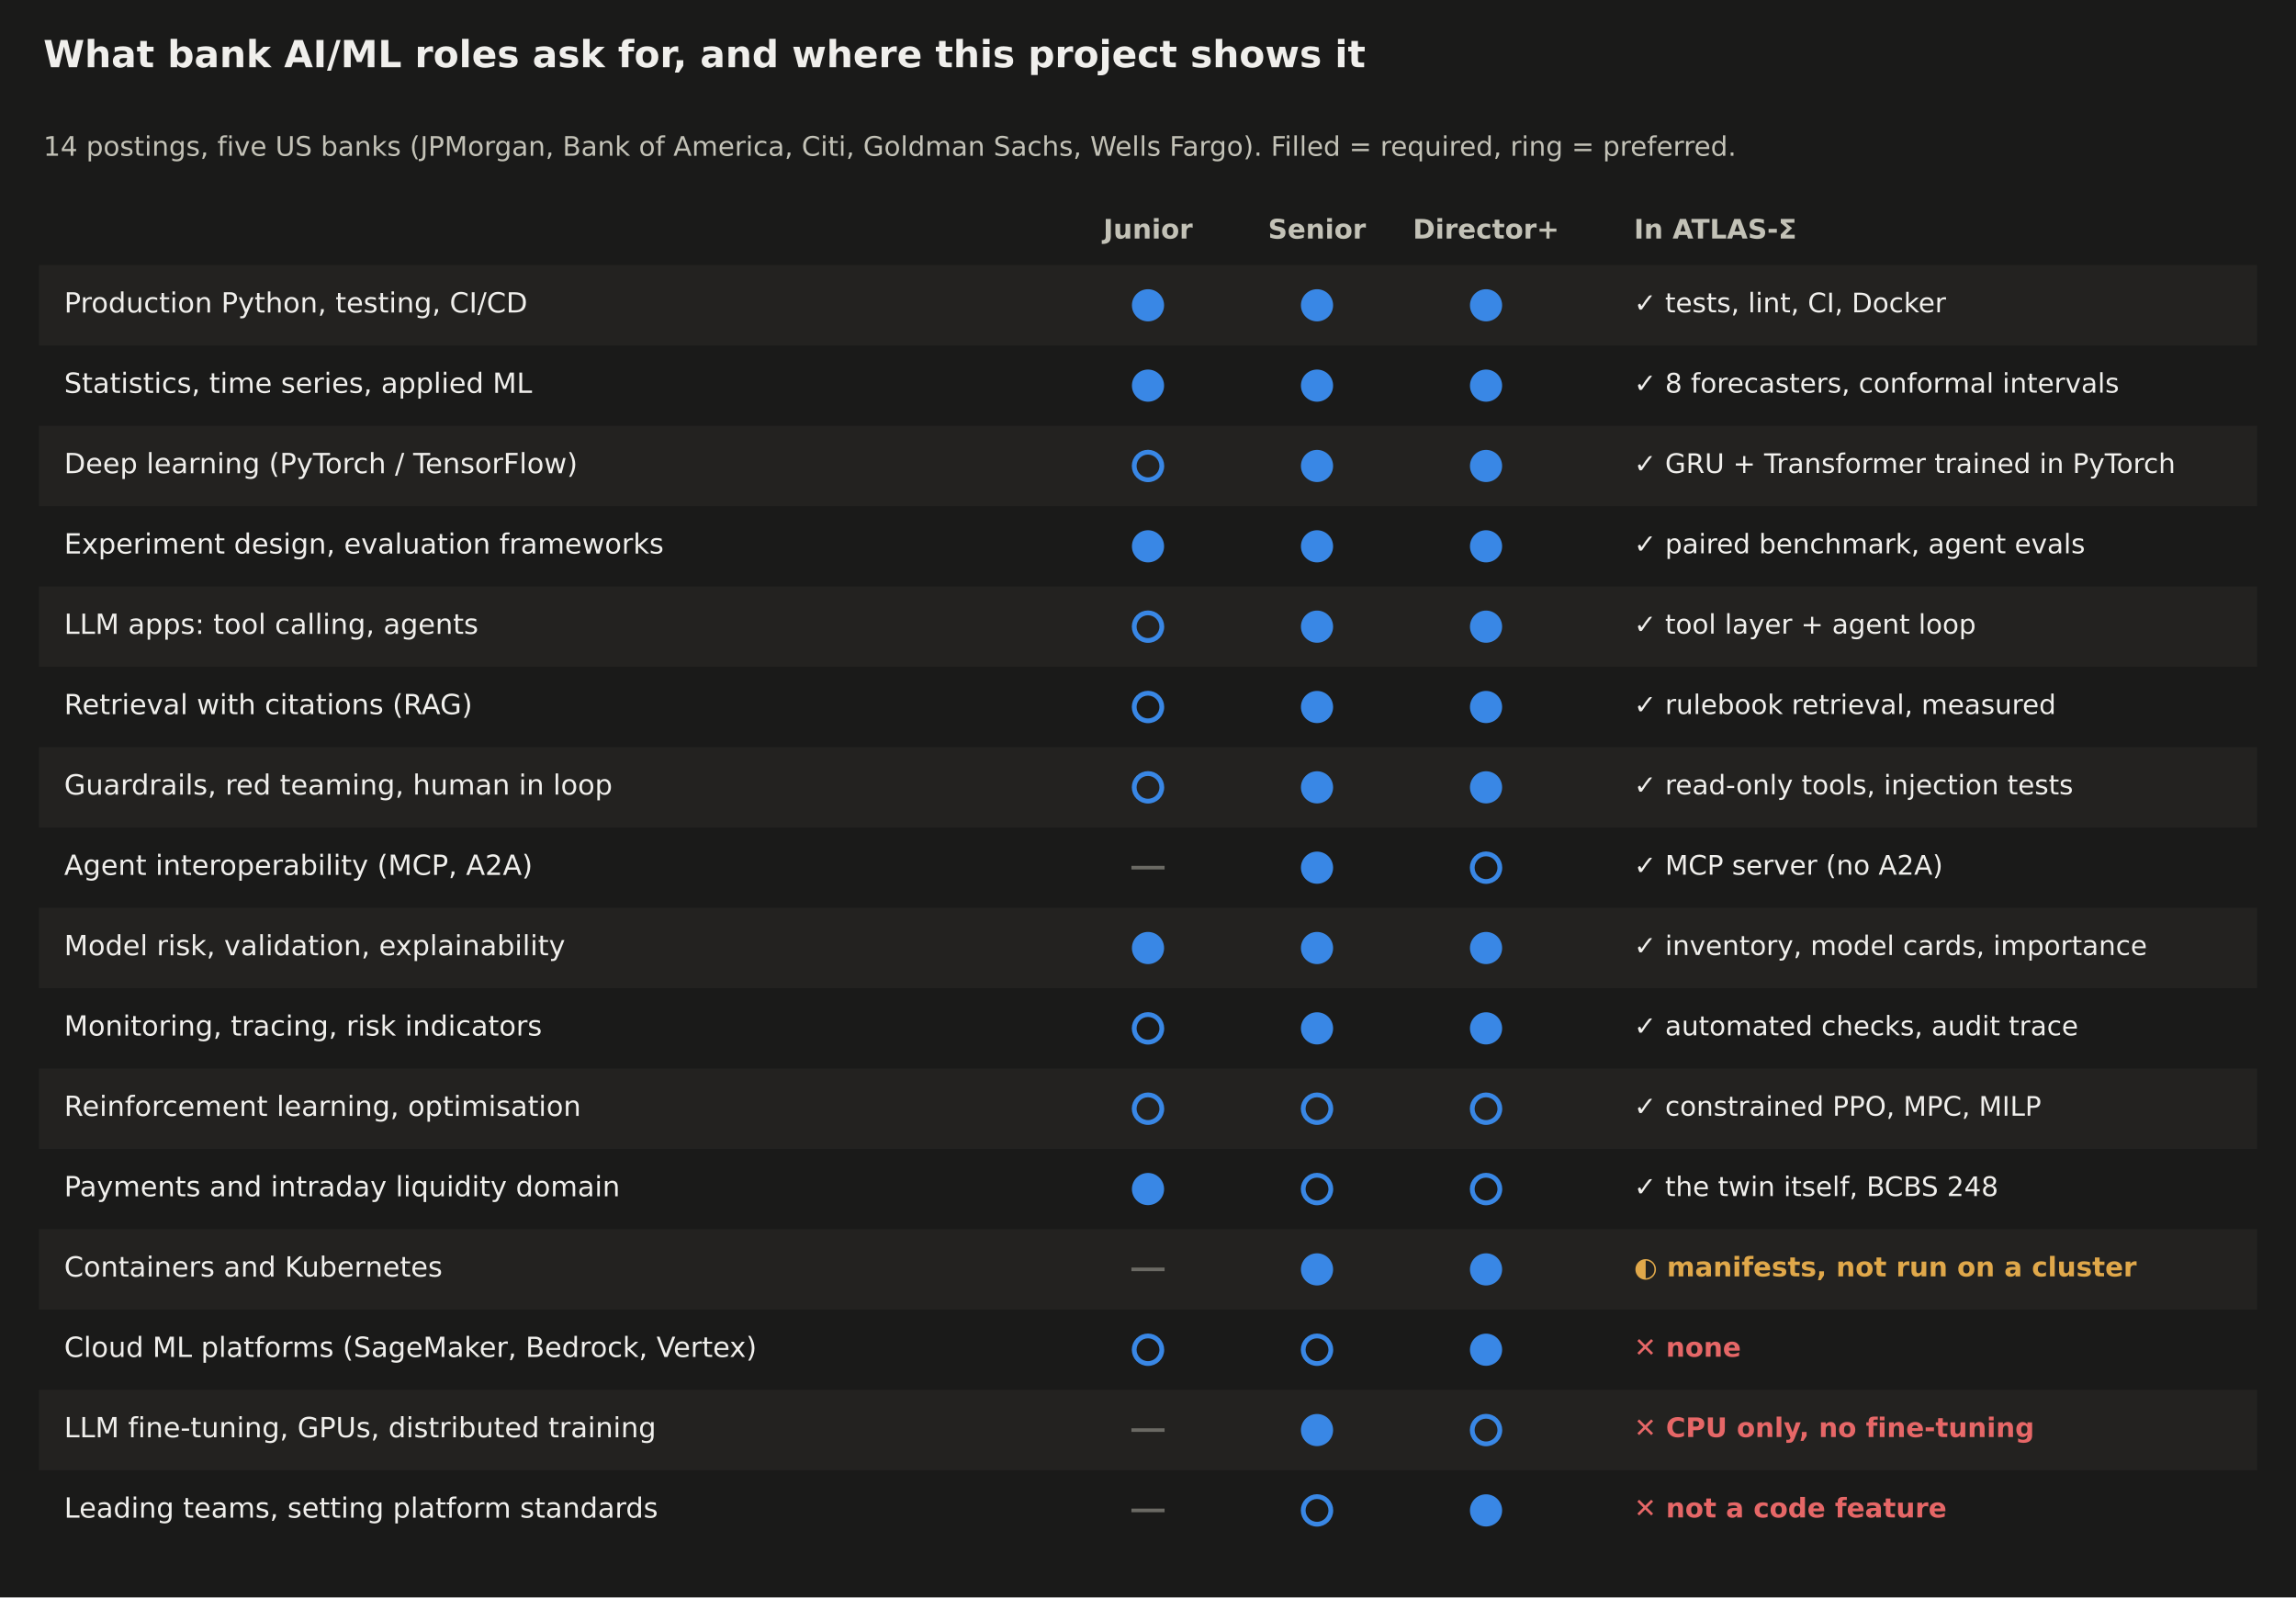
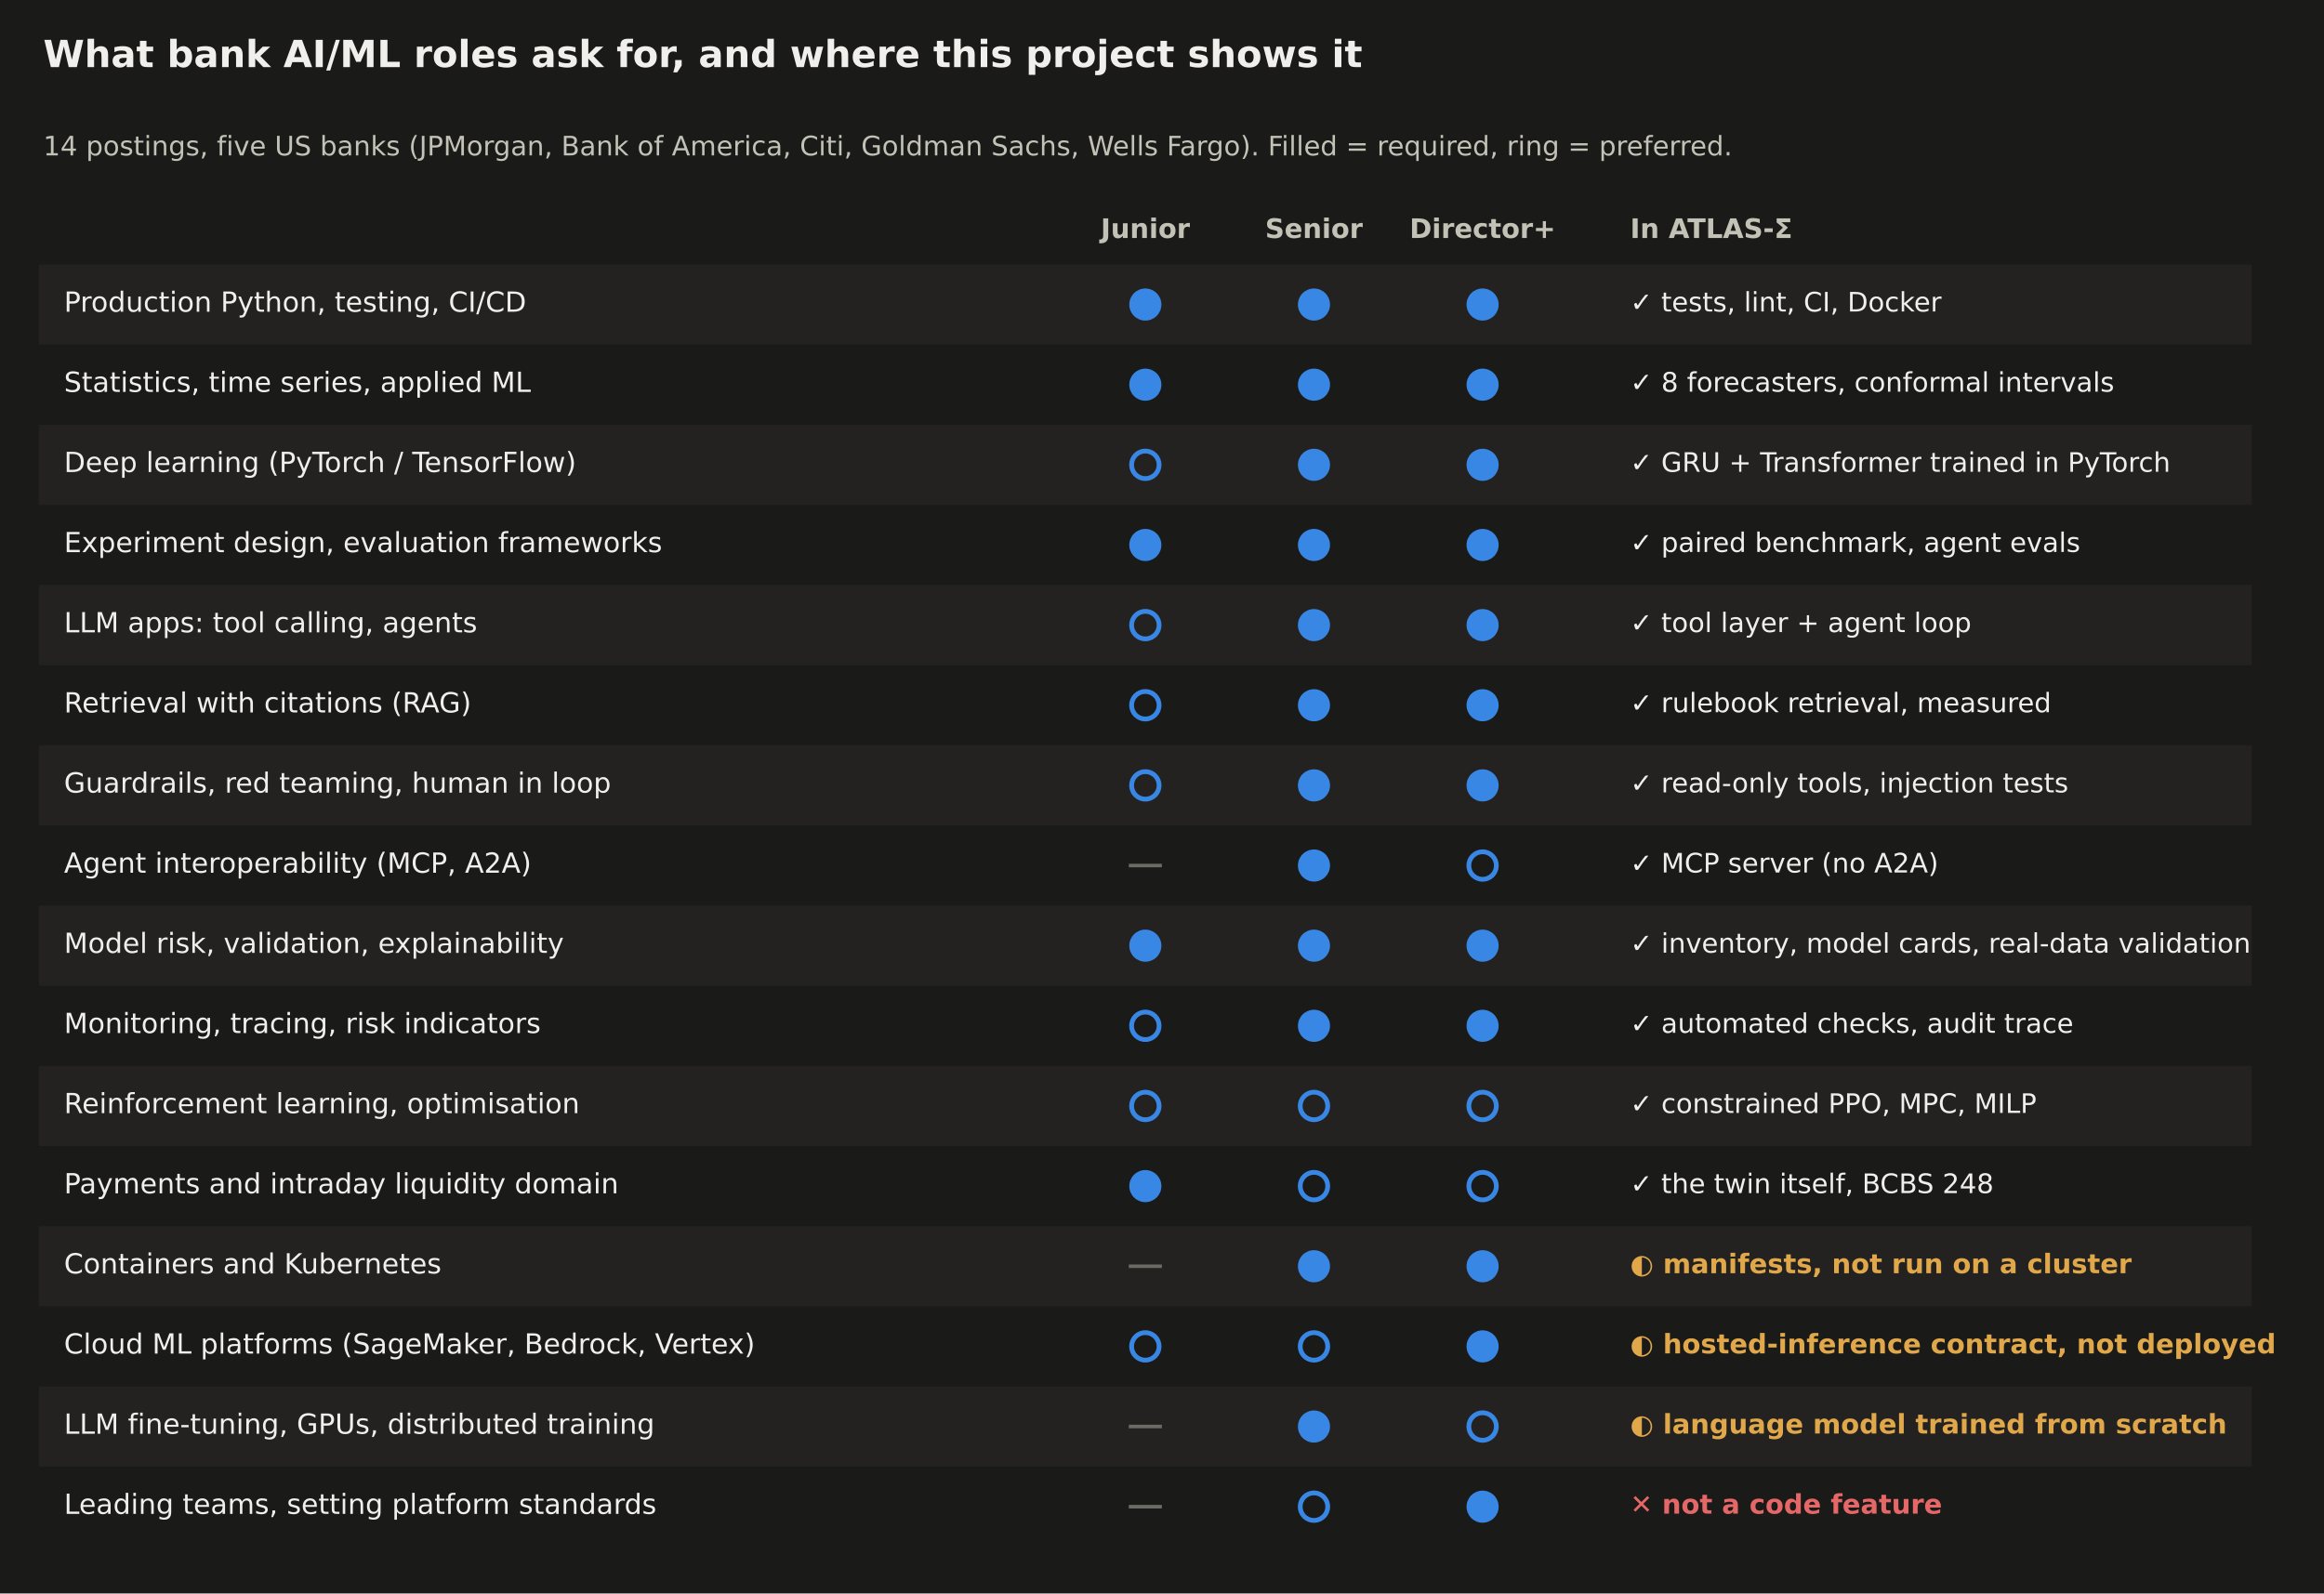
- <svg xmlns="http://www.w3.org/2000/svg" xmlns:xlink="http://www.w3.org/1999/xlink" width="766.8pt" height="533.498pt" viewBox="0 0 766.8 533.498" version="1.1">
+ <svg xmlns="http://www.w3.org/2000/svg" xmlns:xlink="http://www.w3.org/1999/xlink" width="777.954pt" height="533.498pt" viewBox="0 0 777.954 533.498" version="1.1">
  <defs>
    <style type="text/css">*{stroke-linejoin: round; stroke-linecap: butt}</style>
  </defs>
  <g id="figure_1">
    <g id="patch_1">
-       <path d="M 0 533.498  L 766.8 533.498  L 766.8 0  L 0 0  z " style="fill: #1a1a19" />
+       <path d="M 0 533.498  L 777.954 533.498  L 777.954 0  L 0 0  z " style="fill: #1a1a19" />
    </g>
    <g id="axes_1">
      <g id="patch_2">
        <path d="M 12.96 520.538  L 753.84 520.538  L 753.84 69.761  L 12.96 69.761  z " style="fill: #1a1a19" />
      </g>
      <g id="matplotlib.axis_1" />
      <g id="matplotlib.axis_2" />
      <g id="patch_3">
-         <path d="M 12.96 115.375  L 753.84 115.375  L 753.84 88.543  L 12.96 88.543  z " clip-path="url(#pe2953c1745)" style="fill: #33322f; opacity: 0.35" />
+         <path d="M 12.96 115.375  L 753.84 115.375  L 753.84 88.543  L 12.96 88.543  z " clip-path="url(#pf1622053b1)" style="fill: #33322f; opacity: 0.35" />
      </g>
      <g id="patch_4">
-         <path d="M 12.96 169.039  L 753.84 169.039  L 753.84 142.207  L 12.96 142.207  z " clip-path="url(#pe2953c1745)" style="fill: #33322f; opacity: 0.35" />
+         <path d="M 12.96 169.039  L 753.84 169.039  L 753.84 142.207  L 12.96 142.207  z " clip-path="url(#pf1622053b1)" style="fill: #33322f; opacity: 0.35" />
      </g>
      <g id="patch_5">
-         <path d="M 12.96 222.703  L 753.84 222.703  L 753.84 195.871  L 12.96 195.871  z " clip-path="url(#pe2953c1745)" style="fill: #33322f; opacity: 0.35" />
+         <path d="M 12.96 222.703  L 753.84 222.703  L 753.84 195.871  L 12.96 195.871  z " clip-path="url(#pf1622053b1)" style="fill: #33322f; opacity: 0.35" />
      </g>
      <g id="patch_6">
-         <path d="M 12.96 276.367  L 753.84 276.367  L 753.84 249.535  L 12.96 249.535  z " clip-path="url(#pe2953c1745)" style="fill: #33322f; opacity: 0.35" />
+         <path d="M 12.96 276.367  L 753.84 276.367  L 753.84 249.535  L 12.96 249.535  z " clip-path="url(#pf1622053b1)" style="fill: #33322f; opacity: 0.35" />
      </g>
      <g id="patch_7">
-         <path d="M 12.96 330.031  L 753.84 330.031  L 753.84 303.199  L 12.96 303.199  z " clip-path="url(#pe2953c1745)" style="fill: #33322f; opacity: 0.35" />
+         <path d="M 12.96 330.031  L 753.84 330.031  L 753.84 303.199  L 12.96 303.199  z " clip-path="url(#pf1622053b1)" style="fill: #33322f; opacity: 0.35" />
      </g>
      <g id="patch_8">
-         <path d="M 12.96 383.695  L 753.84 383.695  L 753.84 356.863  L 12.96 356.863  z " clip-path="url(#pe2953c1745)" style="fill: #33322f; opacity: 0.35" />
+         <path d="M 12.96 383.695  L 753.84 383.695  L 753.84 356.863  L 12.96 356.863  z " clip-path="url(#pf1622053b1)" style="fill: #33322f; opacity: 0.35" />
      </g>
      <g id="patch_9">
-         <path d="M 12.96 437.359  L 753.84 437.359  L 753.84 410.527  L 12.96 410.527  z " clip-path="url(#pe2953c1745)" style="fill: #33322f; opacity: 0.35" />
+         <path d="M 12.96 437.359  L 753.84 437.359  L 753.84 410.527  L 12.96 410.527  z " clip-path="url(#pf1622053b1)" style="fill: #33322f; opacity: 0.35" />
      </g>
      <g id="patch_10">
-         <path d="M 12.96 491.023  L 753.84 491.023  L 753.84 464.191  L 12.96 464.191  z " clip-path="url(#pe2953c1745)" style="fill: #33322f; opacity: 0.35" />
+         <path d="M 12.96 491.023  L 753.84 491.023  L 753.84 464.191  L 12.96 464.191  z " clip-path="url(#pf1622053b1)" style="fill: #33322f; opacity: 0.35" />
      </g>
      <g id="line2d_1">
-         <path d="M 378.461 289.783  L 388.339 289.783  " clip-path="url(#pe2953c1745)" style="fill: none; stroke: #6b6a64; stroke-width: 1.2; stroke-linecap: square" />
+         <path d="M 378.461 289.783  L 388.339 289.783  " clip-path="url(#pf1622053b1)" style="fill: none; stroke: #6b6a64; stroke-width: 1.2; stroke-linecap: square" />
      </g>
      <g id="line2d_2">
-         <path d="M 378.461 423.943  L 388.339 423.943  " clip-path="url(#pe2953c1745)" style="fill: none; stroke: #6b6a64; stroke-width: 1.2; stroke-linecap: square" />
+         <path d="M 378.461 423.943  L 388.339 423.943  " clip-path="url(#pf1622053b1)" style="fill: none; stroke: #6b6a64; stroke-width: 1.2; stroke-linecap: square" />
      </g>
      <g id="line2d_3">
-         <path d="M 378.461 477.607  L 388.339 477.607  " clip-path="url(#pe2953c1745)" style="fill: none; stroke: #6b6a64; stroke-width: 1.2; stroke-linecap: square" />
+         <path d="M 378.461 477.607  L 388.339 477.607  " clip-path="url(#pf1622053b1)" style="fill: none; stroke: #6b6a64; stroke-width: 1.2; stroke-linecap: square" />
      </g>
      <g id="line2d_4">
-         <path d="M 378.461 504.439  L 388.339 504.439  " clip-path="url(#pe2953c1745)" style="fill: none; stroke: #6b6a64; stroke-width: 1.2; stroke-linecap: square" />
+         <path d="M 378.461 504.439  L 388.339 504.439  " clip-path="url(#pf1622053b1)" style="fill: none; stroke: #6b6a64; stroke-width: 1.2; stroke-linecap: square" />
      </g>
      <g id="text_1">
        <text style="font-size: 9.3px; font-family: 'DejaVu Sans'; text-anchor: start; fill: #f0efec" x="21.427" y="104.375" transform="rotate(-0 21.4272 104.3754)">Production Python, testing, CI/CD</text>
      </g>
      <g id="PathCollection_1">
        <defs>
-           <path id="mba4383e0d9" d="M 0 4.873  C 1.292 4.873 2.532 4.36 3.446 3.446  C 4.36 2.532 4.873 1.292 4.873 0  C 4.873 -1.292 4.36 -2.532 3.446 -3.446  C 2.532 -4.36 1.292 -4.873 0 -4.873  C -1.292 -4.873 -2.532 -4.36 -3.446 -3.446  C -4.36 -2.532 -4.873 -1.292 -4.873 0  C -4.873 1.292 -4.36 2.532 -3.446 3.446  C -2.532 4.36 -1.292 4.873 0 4.873  z " style="stroke: #3987e5" />
+           <path id="m6bcb3ef64a" d="M 0 4.873  C 1.292 4.873 2.532 4.36 3.446 3.446  C 4.36 2.532 4.873 1.292 4.873 0  C 4.873 -1.292 4.36 -2.532 3.446 -3.446  C 2.532 -4.36 1.292 -4.873 0 -4.873  C -1.292 -4.873 -2.532 -4.36 -3.446 -3.446  C -4.36 -2.532 -4.873 -1.292 -4.873 0  C -4.873 1.292 -4.36 2.532 -3.446 3.446  C -2.532 4.36 -1.292 4.873 0 4.873  z " style="stroke: #3987e5" />
        </defs>
-         <g clip-path="url(#pe2953c1745)">
-           <use xlink:href="#mba4383e0d9" x="383.4" y="101.959" style="fill: #3987e5; stroke: #3987e5" />
+         <g clip-path="url(#pf1622053b1)">
+           <use xlink:href="#m6bcb3ef64a" x="383.4" y="101.959" style="fill: #3987e5; stroke: #3987e5" />
        </g>
      </g>
      <g id="PathCollection_2">
-         <g clip-path="url(#pe2953c1745)">
-           <use xlink:href="#mba4383e0d9" x="439.848" y="101.959" style="fill: #3987e5; stroke: #3987e5" />
+         <g clip-path="url(#pf1622053b1)">
+           <use xlink:href="#m6bcb3ef64a" x="439.848" y="101.959" style="fill: #3987e5; stroke: #3987e5" />
        </g>
      </g>
      <g id="PathCollection_3">
-         <g clip-path="url(#pe2953c1745)">
-           <use xlink:href="#mba4383e0d9" x="496.296" y="101.959" style="fill: #3987e5; stroke: #3987e5" />
+         <g clip-path="url(#pf1622053b1)">
+           <use xlink:href="#m6bcb3ef64a" x="496.296" y="101.959" style="fill: #3987e5; stroke: #3987e5" />
        </g>
      </g>
      <g id="text_2">
        <text style="font-size: 9px; font-family: 'DejaVu Sans'; text-anchor: start; fill: #f0efec" x="545.688" y="104.297" transform="rotate(-0 545.688 104.2974)">✓  tests, lint, CI, Docker</text>
      </g>
      <g id="text_3">
        <text style="font-size: 9.3px; font-family: 'DejaVu Sans'; text-anchor: start; fill: #f0efec" x="21.427" y="131.207" transform="rotate(-0 21.4272 131.2074)">Statistics, time series, applied ML</text>
      </g>
      <g id="PathCollection_4">
-         <g clip-path="url(#pe2953c1745)">
-           <use xlink:href="#mba4383e0d9" x="383.4" y="128.791" style="fill: #3987e5; stroke: #3987e5" />
+         <g clip-path="url(#pf1622053b1)">
+           <use xlink:href="#m6bcb3ef64a" x="383.4" y="128.791" style="fill: #3987e5; stroke: #3987e5" />
        </g>
      </g>
      <g id="PathCollection_5">
-         <g clip-path="url(#pe2953c1745)">
-           <use xlink:href="#mba4383e0d9" x="439.848" y="128.791" style="fill: #3987e5; stroke: #3987e5" />
+         <g clip-path="url(#pf1622053b1)">
+           <use xlink:href="#m6bcb3ef64a" x="439.848" y="128.791" style="fill: #3987e5; stroke: #3987e5" />
        </g>
      </g>
      <g id="PathCollection_6">
-         <g clip-path="url(#pe2953c1745)">
-           <use xlink:href="#mba4383e0d9" x="496.296" y="128.791" style="fill: #3987e5; stroke: #3987e5" />
+         <g clip-path="url(#pf1622053b1)">
+           <use xlink:href="#m6bcb3ef64a" x="496.296" y="128.791" style="fill: #3987e5; stroke: #3987e5" />
        </g>
      </g>
      <g id="text_4">
        <text style="font-size: 9px; font-family: 'DejaVu Sans'; text-anchor: start; fill: #f0efec" x="545.688" y="131.129" transform="rotate(-0 545.688 131.1294)">✓  8 forecasters, conformal intervals</text>
      </g>
      <g id="text_5">
        <text style="font-size: 9.3px; font-family: 'DejaVu Sans'; text-anchor: start; fill: #f0efec" x="21.427" y="158.039" transform="rotate(-0 21.4272 158.0394)">Deep learning (PyTorch / TensorFlow)</text>
      </g>
      <g id="PathCollection_7">
-         <path d="M 383.4 160.233  C 384.623 160.233 385.795 159.747 386.66 158.883  C 387.524 158.018 388.01 156.846 388.01 155.623  C 388.01 154.401 387.524 153.228 386.66 152.364  C 385.795 151.499 384.623 151.013 383.4 151.013  C 382.177 151.013 381.005 151.499 380.14 152.364  C 379.276 153.228 378.79 154.401 378.79 155.623  C 378.79 156.846 379.276 158.018 380.14 158.883  C 381.005 159.747 382.177 160.233 383.4 160.233  L 383.4 160.233  z " clip-path="url(#pe2953c1745)" style="fill: none; stroke: #3987e5; stroke-width: 1.6" />
+         <path d="M 383.4 160.233  C 384.623 160.233 385.795 159.747 386.66 158.883  C 387.524 158.018 388.01 156.846 388.01 155.623  C 388.01 154.401 387.524 153.228 386.66 152.364  C 385.795 151.499 384.623 151.013 383.4 151.013  C 382.177 151.013 381.005 151.499 380.14 152.364  C 379.276 153.228 378.79 154.401 378.79 155.623  C 378.79 156.846 379.276 158.018 380.14 158.883  C 381.005 159.747 382.177 160.233 383.4 160.233  L 383.4 160.233  z " clip-path="url(#pf1622053b1)" style="fill: none; stroke: #3987e5; stroke-width: 1.6" />
      </g>
      <g id="PathCollection_8">
-         <g clip-path="url(#pe2953c1745)">
-           <use xlink:href="#mba4383e0d9" x="439.848" y="155.623" style="fill: #3987e5; stroke: #3987e5" />
+         <g clip-path="url(#pf1622053b1)">
+           <use xlink:href="#m6bcb3ef64a" x="439.848" y="155.623" style="fill: #3987e5; stroke: #3987e5" />
        </g>
      </g>
      <g id="PathCollection_9">
-         <g clip-path="url(#pe2953c1745)">
-           <use xlink:href="#mba4383e0d9" x="496.296" y="155.623" style="fill: #3987e5; stroke: #3987e5" />
+         <g clip-path="url(#pf1622053b1)">
+           <use xlink:href="#m6bcb3ef64a" x="496.296" y="155.623" style="fill: #3987e5; stroke: #3987e5" />
        </g>
      </g>
      <g id="text_6">
        <text style="font-size: 9px; font-family: 'DejaVu Sans'; text-anchor: start; fill: #f0efec" x="545.688" y="157.961" transform="rotate(-0 545.688 157.9614)">✓  GRU + Transformer trained in PyTorch</text>
      </g>
      <g id="text_7">
        <text style="font-size: 9.3px; font-family: 'DejaVu Sans'; text-anchor: start; fill: #f0efec" x="21.427" y="184.871" transform="rotate(-0 21.4272 184.8714)">Experiment design, evaluation frameworks</text>
      </g>
      <g id="PathCollection_10">
-         <g clip-path="url(#pe2953c1745)">
-           <use xlink:href="#mba4383e0d9" x="383.4" y="182.455" style="fill: #3987e5; stroke: #3987e5" />
+         <g clip-path="url(#pf1622053b1)">
+           <use xlink:href="#m6bcb3ef64a" x="383.4" y="182.455" style="fill: #3987e5; stroke: #3987e5" />
        </g>
      </g>
      <g id="PathCollection_11">
-         <g clip-path="url(#pe2953c1745)">
-           <use xlink:href="#mba4383e0d9" x="439.848" y="182.455" style="fill: #3987e5; stroke: #3987e5" />
+         <g clip-path="url(#pf1622053b1)">
+           <use xlink:href="#m6bcb3ef64a" x="439.848" y="182.455" style="fill: #3987e5; stroke: #3987e5" />
        </g>
      </g>
      <g id="PathCollection_12">
-         <g clip-path="url(#pe2953c1745)">
-           <use xlink:href="#mba4383e0d9" x="496.296" y="182.455" style="fill: #3987e5; stroke: #3987e5" />
+         <g clip-path="url(#pf1622053b1)">
+           <use xlink:href="#m6bcb3ef64a" x="496.296" y="182.455" style="fill: #3987e5; stroke: #3987e5" />
        </g>
      </g>
      <g id="text_8">
        <text style="font-size: 9px; font-family: 'DejaVu Sans'; text-anchor: start; fill: #f0efec" x="545.688" y="184.793" transform="rotate(-0 545.688 184.7934)">✓  paired benchmark, agent evals</text>
      </g>
      <g id="text_9">
        <text style="font-size: 9.3px; font-family: 'DejaVu Sans'; text-anchor: start; fill: #f0efec" x="21.427" y="211.703" transform="rotate(-0 21.4272 211.7034)">LLM apps: tool calling, agents</text>
      </g>
      <g id="PathCollection_13">
-         <path d="M 383.4 213.897  C 384.623 213.897 385.795 213.411 386.66 212.547  C 387.524 211.682 388.01 210.51 388.01 209.287  C 388.01 208.065 387.524 206.892 386.66 206.028  C 385.795 205.163 384.623 204.677 383.4 204.677  C 382.177 204.677 381.005 205.163 380.14 206.028  C 379.276 206.892 378.79 208.065 378.79 209.287  C 378.79 210.51 379.276 211.682 380.14 212.547  C 381.005 213.411 382.177 213.897 383.4 213.897  L 383.4 213.897  z " clip-path="url(#pe2953c1745)" style="fill: none; stroke: #3987e5; stroke-width: 1.6" />
+         <path d="M 383.4 213.897  C 384.623 213.897 385.795 213.411 386.66 212.547  C 387.524 211.682 388.01 210.51 388.01 209.287  C 388.01 208.065 387.524 206.892 386.66 206.028  C 385.795 205.163 384.623 204.677 383.4 204.677  C 382.177 204.677 381.005 205.163 380.14 206.028  C 379.276 206.892 378.79 208.065 378.79 209.287  C 378.79 210.51 379.276 211.682 380.14 212.547  C 381.005 213.411 382.177 213.897 383.4 213.897  L 383.4 213.897  z " clip-path="url(#pf1622053b1)" style="fill: none; stroke: #3987e5; stroke-width: 1.6" />
      </g>
      <g id="PathCollection_14">
-         <g clip-path="url(#pe2953c1745)">
-           <use xlink:href="#mba4383e0d9" x="439.848" y="209.287" style="fill: #3987e5; stroke: #3987e5" />
+         <g clip-path="url(#pf1622053b1)">
+           <use xlink:href="#m6bcb3ef64a" x="439.848" y="209.287" style="fill: #3987e5; stroke: #3987e5" />
        </g>
      </g>
      <g id="PathCollection_15">
-         <g clip-path="url(#pe2953c1745)">
-           <use xlink:href="#mba4383e0d9" x="496.296" y="209.287" style="fill: #3987e5; stroke: #3987e5" />
+         <g clip-path="url(#pf1622053b1)">
+           <use xlink:href="#m6bcb3ef64a" x="496.296" y="209.287" style="fill: #3987e5; stroke: #3987e5" />
        </g>
      </g>
      <g id="text_10">
        <text style="font-size: 9px; font-family: 'DejaVu Sans'; text-anchor: start; fill: #f0efec" x="545.688" y="211.625" transform="rotate(-0 545.688 211.6254)">✓  tool layer + agent loop</text>
      </g>
      <g id="text_11">
        <text style="font-size: 9.3px; font-family: 'DejaVu Sans'; text-anchor: start; fill: #f0efec" x="21.427" y="238.535" transform="rotate(-0 21.4272 238.5354)">Retrieval with citations (RAG)</text>
      </g>
      <g id="PathCollection_16">
-         <path d="M 383.4 240.729  C 384.623 240.729 385.795 240.243 386.66 239.379  C 387.524 238.514 388.01 237.342 388.01 236.119  C 388.01 234.897 387.524 233.724 386.66 232.86  C 385.795 231.995 384.623 231.509 383.4 231.509  C 382.177 231.509 381.005 231.995 380.14 232.86  C 379.276 233.724 378.79 234.897 378.79 236.119  C 378.79 237.342 379.276 238.514 380.14 239.379  C 381.005 240.243 382.177 240.729 383.4 240.729  L 383.4 240.729  z " clip-path="url(#pe2953c1745)" style="fill: none; stroke: #3987e5; stroke-width: 1.6" />
+         <path d="M 383.4 240.729  C 384.623 240.729 385.795 240.243 386.66 239.379  C 387.524 238.514 388.01 237.342 388.01 236.119  C 388.01 234.897 387.524 233.724 386.66 232.86  C 385.795 231.995 384.623 231.509 383.4 231.509  C 382.177 231.509 381.005 231.995 380.14 232.86  C 379.276 233.724 378.79 234.897 378.79 236.119  C 378.79 237.342 379.276 238.514 380.14 239.379  C 381.005 240.243 382.177 240.729 383.4 240.729  L 383.4 240.729  z " clip-path="url(#pf1622053b1)" style="fill: none; stroke: #3987e5; stroke-width: 1.6" />
      </g>
      <g id="PathCollection_17">
-         <g clip-path="url(#pe2953c1745)">
-           <use xlink:href="#mba4383e0d9" x="439.848" y="236.119" style="fill: #3987e5; stroke: #3987e5" />
+         <g clip-path="url(#pf1622053b1)">
+           <use xlink:href="#m6bcb3ef64a" x="439.848" y="236.119" style="fill: #3987e5; stroke: #3987e5" />
        </g>
      </g>
      <g id="PathCollection_18">
-         <g clip-path="url(#pe2953c1745)">
-           <use xlink:href="#mba4383e0d9" x="496.296" y="236.119" style="fill: #3987e5; stroke: #3987e5" />
+         <g clip-path="url(#pf1622053b1)">
+           <use xlink:href="#m6bcb3ef64a" x="496.296" y="236.119" style="fill: #3987e5; stroke: #3987e5" />
        </g>
      </g>
      <g id="text_12">
        <text style="font-size: 9px; font-family: 'DejaVu Sans'; text-anchor: start; fill: #f0efec" x="545.688" y="238.457" transform="rotate(-0 545.688 238.4574)">✓  rulebook retrieval, measured</text>
      </g>
      <g id="text_13">
        <text style="font-size: 9.3px; font-family: 'DejaVu Sans'; text-anchor: start; fill: #f0efec" x="21.427" y="265.367" transform="rotate(-0 21.4272 265.3674)">Guardrails, red teaming, human in loop</text>
      </g>
      <g id="PathCollection_19">
-         <path d="M 383.4 267.561  C 384.623 267.561 385.795 267.075 386.66 266.211  C 387.524 265.346 388.01 264.174 388.01 262.951  C 388.01 261.729 387.524 260.556 386.66 259.692  C 385.795 258.827 384.623 258.341 383.4 258.341  C 382.177 258.341 381.005 258.827 380.14 259.692  C 379.276 260.556 378.79 261.729 378.79 262.951  C 378.79 264.174 379.276 265.346 380.14 266.211  C 381.005 267.075 382.177 267.561 383.4 267.561  L 383.4 267.561  z " clip-path="url(#pe2953c1745)" style="fill: none; stroke: #3987e5; stroke-width: 1.6" />
+         <path d="M 383.4 267.561  C 384.623 267.561 385.795 267.075 386.66 266.211  C 387.524 265.346 388.01 264.174 388.01 262.951  C 388.01 261.729 387.524 260.556 386.66 259.692  C 385.795 258.827 384.623 258.341 383.4 258.341  C 382.177 258.341 381.005 258.827 380.14 259.692  C 379.276 260.556 378.79 261.729 378.79 262.951  C 378.79 264.174 379.276 265.346 380.14 266.211  C 381.005 267.075 382.177 267.561 383.4 267.561  L 383.4 267.561  z " clip-path="url(#pf1622053b1)" style="fill: none; stroke: #3987e5; stroke-width: 1.6" />
      </g>
      <g id="PathCollection_20">
-         <g clip-path="url(#pe2953c1745)">
-           <use xlink:href="#mba4383e0d9" x="439.848" y="262.951" style="fill: #3987e5; stroke: #3987e5" />
+         <g clip-path="url(#pf1622053b1)">
+           <use xlink:href="#m6bcb3ef64a" x="439.848" y="262.951" style="fill: #3987e5; stroke: #3987e5" />
        </g>
      </g>
      <g id="PathCollection_21">
-         <g clip-path="url(#pe2953c1745)">
-           <use xlink:href="#mba4383e0d9" x="496.296" y="262.951" style="fill: #3987e5; stroke: #3987e5" />
+         <g clip-path="url(#pf1622053b1)">
+           <use xlink:href="#m6bcb3ef64a" x="496.296" y="262.951" style="fill: #3987e5; stroke: #3987e5" />
        </g>
      </g>
      <g id="text_14">
        <text style="font-size: 9px; font-family: 'DejaVu Sans'; text-anchor: start; fill: #f0efec" x="545.688" y="265.289" transform="rotate(-0 545.688 265.2894)">✓  read-only tools, injection tests</text>
      </g>
      <g id="text_15">
        <text style="font-size: 9.3px; font-family: 'DejaVu Sans'; text-anchor: start; fill: #f0efec" x="21.427" y="292.199" transform="rotate(-0 21.4272 292.1994)">Agent interoperability (MCP, A2A)</text>
      </g>
      <g id="PathCollection_22">
-         <g clip-path="url(#pe2953c1745)">
-           <use xlink:href="#mba4383e0d9" x="439.848" y="289.783" style="fill: #3987e5; stroke: #3987e5" />
+         <g clip-path="url(#pf1622053b1)">
+           <use xlink:href="#m6bcb3ef64a" x="439.848" y="289.783" style="fill: #3987e5; stroke: #3987e5" />
        </g>
      </g>
      <g id="PathCollection_23">
-         <path d="M 496.296 294.393  C 497.519 294.393 498.691 293.907 499.556 293.043  C 500.42 292.178 500.906 291.006 500.906 289.783  C 500.906 288.561 500.42 287.388 499.556 286.524  C 498.691 285.659 497.519 285.173 496.296 285.173  C 495.073 285.173 493.901 285.659 493.036 286.524  C 492.172 287.388 491.686 288.561 491.686 289.783  C 491.686 291.006 492.172 292.178 493.036 293.043  C 493.901 293.907 495.073 294.393 496.296 294.393  L 496.296 294.393  z " clip-path="url(#pe2953c1745)" style="fill: none; stroke: #3987e5; stroke-width: 1.6" />
+         <path d="M 496.296 294.393  C 497.519 294.393 498.691 293.907 499.556 293.043  C 500.42 292.178 500.906 291.006 500.906 289.783  C 500.906 288.561 500.42 287.388 499.556 286.524  C 498.691 285.659 497.519 285.173 496.296 285.173  C 495.073 285.173 493.901 285.659 493.036 286.524  C 492.172 287.388 491.686 288.561 491.686 289.783  C 491.686 291.006 492.172 292.178 493.036 293.043  C 493.901 293.907 495.073 294.393 496.296 294.393  L 496.296 294.393  z " clip-path="url(#pf1622053b1)" style="fill: none; stroke: #3987e5; stroke-width: 1.6" />
      </g>
      <g id="text_16">
        <text style="font-size: 9px; font-family: 'DejaVu Sans'; text-anchor: start; fill: #f0efec" x="545.688" y="292.121" transform="rotate(-0 545.688 292.1211)">✓  MCP server (no A2A)</text>
      </g>
      <g id="text_17">
        <text style="font-size: 9.3px; font-family: 'DejaVu Sans'; text-anchor: start; fill: #f0efec" x="21.427" y="319.031" transform="rotate(-0 21.4272 319.0314)">Model risk, validation, explainability</text>
      </g>
      <g id="PathCollection_24">
-         <g clip-path="url(#pe2953c1745)">
-           <use xlink:href="#mba4383e0d9" x="383.4" y="316.615" style="fill: #3987e5; stroke: #3987e5" />
+         <g clip-path="url(#pf1622053b1)">
+           <use xlink:href="#m6bcb3ef64a" x="383.4" y="316.615" style="fill: #3987e5; stroke: #3987e5" />
        </g>
      </g>
      <g id="PathCollection_25">
-         <g clip-path="url(#pe2953c1745)">
-           <use xlink:href="#mba4383e0d9" x="439.848" y="316.615" style="fill: #3987e5; stroke: #3987e5" />
+         <g clip-path="url(#pf1622053b1)">
+           <use xlink:href="#m6bcb3ef64a" x="439.848" y="316.615" style="fill: #3987e5; stroke: #3987e5" />
        </g>
      </g>
      <g id="PathCollection_26">
-         <g clip-path="url(#pe2953c1745)">
-           <use xlink:href="#mba4383e0d9" x="496.296" y="316.615" style="fill: #3987e5; stroke: #3987e5" />
+         <g clip-path="url(#pf1622053b1)">
+           <use xlink:href="#m6bcb3ef64a" x="496.296" y="316.615" style="fill: #3987e5; stroke: #3987e5" />
        </g>
      </g>
      <g id="text_18">
-         <text style="font-size: 9px; font-family: 'DejaVu Sans'; text-anchor: start; fill: #f0efec" x="545.688" y="318.953" transform="rotate(-0 545.688 318.9534)">✓  inventory, model cards, importance</text>
+         <text style="font-size: 9px; font-family: 'DejaVu Sans'; text-anchor: start; fill: #f0efec" x="545.688" y="318.953" transform="rotate(-0 545.688 318.9534)">✓  inventory, model cards, real-data validation</text>
      </g>
      <g id="text_19">
        <text style="font-size: 9.3px; font-family: 'DejaVu Sans'; text-anchor: start; fill: #f0efec" x="21.427" y="345.863" transform="rotate(-0 21.4272 345.8634)">Monitoring, tracing, risk indicators</text>
      </g>
      <g id="PathCollection_27">
-         <path d="M 383.4 348.057  C 384.623 348.057 385.795 347.571 386.66 346.707  C 387.524 345.842 388.01 344.67 388.01 343.447  C 388.01 342.225 387.524 341.052 386.66 340.188  C 385.795 339.323 384.623 338.837 383.4 338.837  C 382.177 338.837 381.005 339.323 380.14 340.188  C 379.276 341.052 378.79 342.225 378.79 343.447  C 378.79 344.67 379.276 345.842 380.14 346.707  C 381.005 347.571 382.177 348.057 383.4 348.057  L 383.4 348.057  z " clip-path="url(#pe2953c1745)" style="fill: none; stroke: #3987e5; stroke-width: 1.6" />
+         <path d="M 383.4 348.057  C 384.623 348.057 385.795 347.571 386.66 346.707  C 387.524 345.842 388.01 344.67 388.01 343.447  C 388.01 342.225 387.524 341.052 386.66 340.188  C 385.795 339.323 384.623 338.837 383.4 338.837  C 382.177 338.837 381.005 339.323 380.14 340.188  C 379.276 341.052 378.79 342.225 378.79 343.447  C 378.79 344.67 379.276 345.842 380.14 346.707  C 381.005 347.571 382.177 348.057 383.4 348.057  L 383.4 348.057  z " clip-path="url(#pf1622053b1)" style="fill: none; stroke: #3987e5; stroke-width: 1.6" />
      </g>
      <g id="PathCollection_28">
-         <g clip-path="url(#pe2953c1745)">
-           <use xlink:href="#mba4383e0d9" x="439.848" y="343.447" style="fill: #3987e5; stroke: #3987e5" />
+         <g clip-path="url(#pf1622053b1)">
+           <use xlink:href="#m6bcb3ef64a" x="439.848" y="343.447" style="fill: #3987e5; stroke: #3987e5" />
        </g>
      </g>
      <g id="PathCollection_29">
-         <g clip-path="url(#pe2953c1745)">
-           <use xlink:href="#mba4383e0d9" x="496.296" y="343.447" style="fill: #3987e5; stroke: #3987e5" />
+         <g clip-path="url(#pf1622053b1)">
+           <use xlink:href="#m6bcb3ef64a" x="496.296" y="343.447" style="fill: #3987e5; stroke: #3987e5" />
        </g>
      </g>
      <g id="text_20">
        <text style="font-size: 9px; font-family: 'DejaVu Sans'; text-anchor: start; fill: #f0efec" x="545.688" y="345.785" transform="rotate(-0 545.688 345.7854)">✓  automated checks, audit trace</text>
      </g>
      <g id="text_21">
        <text style="font-size: 9.3px; font-family: 'DejaVu Sans'; text-anchor: start; fill: #f0efec" x="21.427" y="372.695" transform="rotate(-0 21.4272 372.6954)">Reinforcement learning, optimisation</text>
      </g>
      <g id="PathCollection_30">
-         <path d="M 383.4 374.889  C 384.623 374.889 385.795 374.403 386.66 373.539  C 387.524 372.674 388.01 371.502 388.01 370.279  C 388.01 369.057 387.524 367.884 386.66 367.02  C 385.795 366.155 384.623 365.669 383.4 365.669  C 382.177 365.669 381.005 366.155 380.14 367.02  C 379.276 367.884 378.79 369.057 378.79 370.279  C 378.79 371.502 379.276 372.674 380.14 373.539  C 381.005 374.403 382.177 374.889 383.4 374.889  L 383.4 374.889  z " clip-path="url(#pe2953c1745)" style="fill: none; stroke: #3987e5; stroke-width: 1.6" />
+         <path d="M 383.4 374.889  C 384.623 374.889 385.795 374.403 386.66 373.539  C 387.524 372.674 388.01 371.502 388.01 370.279  C 388.01 369.057 387.524 367.884 386.66 367.02  C 385.795 366.155 384.623 365.669 383.4 365.669  C 382.177 365.669 381.005 366.155 380.14 367.02  C 379.276 367.884 378.79 369.057 378.79 370.279  C 378.79 371.502 379.276 372.674 380.14 373.539  C 381.005 374.403 382.177 374.889 383.4 374.889  L 383.4 374.889  z " clip-path="url(#pf1622053b1)" style="fill: none; stroke: #3987e5; stroke-width: 1.6" />
      </g>
      <g id="PathCollection_31">
-         <path d="M 439.848 374.889  C 441.071 374.889 442.243 374.403 443.108 373.539  C 443.972 372.674 444.458 371.502 444.458 370.279  C 444.458 369.057 443.972 367.884 443.108 367.02  C 442.243 366.155 441.071 365.669 439.848 365.669  C 438.625 365.669 437.453 366.155 436.588 367.02  C 435.724 367.884 435.238 369.057 435.238 370.279  C 435.238 371.502 435.724 372.674 436.588 373.539  C 437.453 374.403 438.625 374.889 439.848 374.889  L 439.848 374.889  z " clip-path="url(#pe2953c1745)" style="fill: none; stroke: #3987e5; stroke-width: 1.6" />
+         <path d="M 439.848 374.889  C 441.071 374.889 442.243 374.403 443.108 373.539  C 443.972 372.674 444.458 371.502 444.458 370.279  C 444.458 369.057 443.972 367.884 443.108 367.02  C 442.243 366.155 441.071 365.669 439.848 365.669  C 438.625 365.669 437.453 366.155 436.588 367.02  C 435.724 367.884 435.238 369.057 435.238 370.279  C 435.238 371.502 435.724 372.674 436.588 373.539  C 437.453 374.403 438.625 374.889 439.848 374.889  L 439.848 374.889  z " clip-path="url(#pf1622053b1)" style="fill: none; stroke: #3987e5; stroke-width: 1.6" />
      </g>
      <g id="PathCollection_32">
-         <path d="M 496.296 374.889  C 497.519 374.889 498.691 374.403 499.556 373.539  C 500.42 372.674 500.906 371.502 500.906 370.279  C 500.906 369.057 500.42 367.884 499.556 367.02  C 498.691 366.155 497.519 365.669 496.296 365.669  C 495.073 365.669 493.901 366.155 493.036 367.02  C 492.172 367.884 491.686 369.057 491.686 370.279  C 491.686 371.502 492.172 372.674 493.036 373.539  C 493.901 374.403 495.073 374.889 496.296 374.889  L 496.296 374.889  z " clip-path="url(#pe2953c1745)" style="fill: none; stroke: #3987e5; stroke-width: 1.6" />
+         <path d="M 496.296 374.889  C 497.519 374.889 498.691 374.403 499.556 373.539  C 500.42 372.674 500.906 371.502 500.906 370.279  C 500.906 369.057 500.42 367.884 499.556 367.02  C 498.691 366.155 497.519 365.669 496.296 365.669  C 495.073 365.669 493.901 366.155 493.036 367.02  C 492.172 367.884 491.686 369.057 491.686 370.279  C 491.686 371.502 492.172 372.674 493.036 373.539  C 493.901 374.403 495.073 374.889 496.296 374.889  L 496.296 374.889  z " clip-path="url(#pf1622053b1)" style="fill: none; stroke: #3987e5; stroke-width: 1.6" />
      </g>
      <g id="text_22">
        <text style="font-size: 9px; font-family: 'DejaVu Sans'; text-anchor: start; fill: #f0efec" x="545.688" y="372.617" transform="rotate(-0 545.688 372.6174)">✓  constrained PPO, MPC, MILP</text>
      </g>
      <g id="text_23">
        <text style="font-size: 9.3px; font-family: 'DejaVu Sans'; text-anchor: start; fill: #f0efec" x="21.427" y="399.527" transform="rotate(-0 21.4272 399.5274)">Payments and intraday liquidity domain</text>
      </g>
      <g id="PathCollection_33">
-         <g clip-path="url(#pe2953c1745)">
-           <use xlink:href="#mba4383e0d9" x="383.4" y="397.111" style="fill: #3987e5; stroke: #3987e5" />
+         <g clip-path="url(#pf1622053b1)">
+           <use xlink:href="#m6bcb3ef64a" x="383.4" y="397.111" style="fill: #3987e5; stroke: #3987e5" />
        </g>
      </g>
      <g id="PathCollection_34">
-         <path d="M 439.848 401.721  C 441.071 401.721 442.243 401.235 443.108 400.371  C 443.972 399.506 444.458 398.334 444.458 397.111  C 444.458 395.889 443.972 394.716 443.108 393.852  C 442.243 392.987 441.071 392.501 439.848 392.501  C 438.625 392.501 437.453 392.987 436.588 393.852  C 435.724 394.716 435.238 395.889 435.238 397.111  C 435.238 398.334 435.724 399.506 436.588 400.371  C 437.453 401.235 438.625 401.721 439.848 401.721  L 439.848 401.721  z " clip-path="url(#pe2953c1745)" style="fill: none; stroke: #3987e5; stroke-width: 1.6" />
+         <path d="M 439.848 401.721  C 441.071 401.721 442.243 401.235 443.108 400.371  C 443.972 399.506 444.458 398.334 444.458 397.111  C 444.458 395.889 443.972 394.716 443.108 393.852  C 442.243 392.987 441.071 392.501 439.848 392.501  C 438.625 392.501 437.453 392.987 436.588 393.852  C 435.724 394.716 435.238 395.889 435.238 397.111  C 435.238 398.334 435.724 399.506 436.588 400.371  C 437.453 401.235 438.625 401.721 439.848 401.721  L 439.848 401.721  z " clip-path="url(#pf1622053b1)" style="fill: none; stroke: #3987e5; stroke-width: 1.6" />
      </g>
      <g id="PathCollection_35">
-         <path d="M 496.296 401.721  C 497.519 401.721 498.691 401.235 499.556 400.371  C 500.42 399.506 500.906 398.334 500.906 397.111  C 500.906 395.889 500.42 394.716 499.556 393.852  C 498.691 392.987 497.519 392.501 496.296 392.501  C 495.073 392.501 493.901 392.987 493.036 393.852  C 492.172 394.716 491.686 395.889 491.686 397.111  C 491.686 398.334 492.172 399.506 493.036 400.371  C 493.901 401.235 495.073 401.721 496.296 401.721  L 496.296 401.721  z " clip-path="url(#pe2953c1745)" style="fill: none; stroke: #3987e5; stroke-width: 1.6" />
+         <path d="M 496.296 401.721  C 497.519 401.721 498.691 401.235 499.556 400.371  C 500.42 399.506 500.906 398.334 500.906 397.111  C 500.906 395.889 500.42 394.716 499.556 393.852  C 498.691 392.987 497.519 392.501 496.296 392.501  C 495.073 392.501 493.901 392.987 493.036 393.852  C 492.172 394.716 491.686 395.889 491.686 397.111  C 491.686 398.334 492.172 399.506 493.036 400.371  C 493.901 401.235 495.073 401.721 496.296 401.721  L 496.296 401.721  z " clip-path="url(#pf1622053b1)" style="fill: none; stroke: #3987e5; stroke-width: 1.6" />
      </g>
      <g id="text_24">
        <text style="font-size: 9px; font-family: 'DejaVu Sans'; text-anchor: start; fill: #f0efec" x="545.688" y="399.449" transform="rotate(-0 545.688 399.4494)">✓  the twin itself, BCBS 248</text>
      </g>
      <g id="text_25">
        <text style="font-size: 9.3px; font-family: 'DejaVu Sans'; text-anchor: start; fill: #f0efec" x="21.427" y="426.359" transform="rotate(-0 21.4272 426.3594)">Containers and Kubernetes</text>
      </g>
      <g id="PathCollection_36">
-         <g clip-path="url(#pe2953c1745)">
-           <use xlink:href="#mba4383e0d9" x="439.848" y="423.943" style="fill: #3987e5; stroke: #3987e5" />
+         <g clip-path="url(#pf1622053b1)">
+           <use xlink:href="#m6bcb3ef64a" x="439.848" y="423.943" style="fill: #3987e5; stroke: #3987e5" />
        </g>
      </g>
      <g id="PathCollection_37">
-         <g clip-path="url(#pe2953c1745)">
-           <use xlink:href="#mba4383e0d9" x="496.296" y="423.943" style="fill: #3987e5; stroke: #3987e5" />
+         <g clip-path="url(#pf1622053b1)">
+           <use xlink:href="#m6bcb3ef64a" x="496.296" y="423.943" style="fill: #3987e5; stroke: #3987e5" />
        </g>
      </g>
      <g id="text_26">
        <text style="font-weight: 700; font-size: 9px; font-family: 'DejaVu Sans'; text-anchor: start; fill: #e0a84a" x="545.688" y="426.281" transform="rotate(-0 545.688 426.2814)">◐  manifests, not run on a cluster</text>
      </g>
      <g id="text_27">
        <text style="font-size: 9.3px; font-family: 'DejaVu Sans'; text-anchor: start; fill: #f0efec" x="21.427" y="453.191" transform="rotate(-0 21.4272 453.1914)">Cloud ML platforms (SageMaker, Bedrock, Vertex)</text>
      </g>
      <g id="PathCollection_38">
-         <path d="M 383.4 455.385  C 384.623 455.385 385.795 454.899 386.66 454.035  C 387.524 453.17 388.01 451.998 388.01 450.775  C 388.01 449.553 387.524 448.38 386.66 447.516  C 385.795 446.651 384.623 446.165 383.4 446.165  C 382.177 446.165 381.005 446.651 380.14 447.516  C 379.276 448.38 378.79 449.553 378.79 450.775  C 378.79 451.998 379.276 453.17 380.14 454.035  C 381.005 454.899 382.177 455.385 383.4 455.385  L 383.4 455.385  z " clip-path="url(#pe2953c1745)" style="fill: none; stroke: #3987e5; stroke-width: 1.6" />
+         <path d="M 383.4 455.385  C 384.623 455.385 385.795 454.899 386.66 454.035  C 387.524 453.17 388.01 451.998 388.01 450.775  C 388.01 449.553 387.524 448.38 386.66 447.516  C 385.795 446.651 384.623 446.165 383.4 446.165  C 382.177 446.165 381.005 446.651 380.14 447.516  C 379.276 448.38 378.79 449.553 378.79 450.775  C 378.79 451.998 379.276 453.17 380.14 454.035  C 381.005 454.899 382.177 455.385 383.4 455.385  L 383.4 455.385  z " clip-path="url(#pf1622053b1)" style="fill: none; stroke: #3987e5; stroke-width: 1.6" />
      </g>
      <g id="PathCollection_39">
-         <path d="M 439.848 455.385  C 441.071 455.385 442.243 454.899 443.108 454.035  C 443.972 453.17 444.458 451.998 444.458 450.775  C 444.458 449.553 443.972 448.38 443.108 447.516  C 442.243 446.651 441.071 446.165 439.848 446.165  C 438.625 446.165 437.453 446.651 436.588 447.516  C 435.724 448.38 435.238 449.553 435.238 450.775  C 435.238 451.998 435.724 453.17 436.588 454.035  C 437.453 454.899 438.625 455.385 439.848 455.385  L 439.848 455.385  z " clip-path="url(#pe2953c1745)" style="fill: none; stroke: #3987e5; stroke-width: 1.6" />
+         <path d="M 439.848 455.385  C 441.071 455.385 442.243 454.899 443.108 454.035  C 443.972 453.17 444.458 451.998 444.458 450.775  C 444.458 449.553 443.972 448.38 443.108 447.516  C 442.243 446.651 441.071 446.165 439.848 446.165  C 438.625 446.165 437.453 446.651 436.588 447.516  C 435.724 448.38 435.238 449.553 435.238 450.775  C 435.238 451.998 435.724 453.17 436.588 454.035  C 437.453 454.899 438.625 455.385 439.848 455.385  L 439.848 455.385  z " clip-path="url(#pf1622053b1)" style="fill: none; stroke: #3987e5; stroke-width: 1.6" />
      </g>
      <g id="PathCollection_40">
-         <g clip-path="url(#pe2953c1745)">
-           <use xlink:href="#mba4383e0d9" x="496.296" y="450.775" style="fill: #3987e5; stroke: #3987e5" />
+         <g clip-path="url(#pf1622053b1)">
+           <use xlink:href="#m6bcb3ef64a" x="496.296" y="450.775" style="fill: #3987e5; stroke: #3987e5" />
        </g>
      </g>
      <g id="text_28">
-         <text style="font-weight: 700; font-size: 9px; font-family: 'DejaVu Sans'; text-anchor: start; fill: #e66767" x="545.688" y="453.113" transform="rotate(-0 545.688 453.1131)">✕  none</text>
+         <text style="font-weight: 700; font-size: 9px; font-family: 'DejaVu Sans'; text-anchor: start; fill: #e0a84a" x="545.688" y="453.113" transform="rotate(-0 545.688 453.1134)">◐  hosted-inference contract, not deployed</text>
      </g>
      <g id="text_29">
        <text style="font-size: 9.3px; font-family: 'DejaVu Sans'; text-anchor: start; fill: #f0efec" x="21.427" y="480.023" transform="rotate(-0 21.4272 480.0234)">LLM fine-tuning, GPUs, distributed training</text>
      </g>
      <g id="PathCollection_41">
-         <g clip-path="url(#pe2953c1745)">
-           <use xlink:href="#mba4383e0d9" x="439.848" y="477.607" style="fill: #3987e5; stroke: #3987e5" />
+         <g clip-path="url(#pf1622053b1)">
+           <use xlink:href="#m6bcb3ef64a" x="439.848" y="477.607" style="fill: #3987e5; stroke: #3987e5" />
        </g>
      </g>
      <g id="PathCollection_42">
-         <path d="M 496.296 482.217  C 497.519 482.217 498.691 481.731 499.556 480.867  C 500.42 480.002 500.906 478.83 500.906 477.607  C 500.906 476.385 500.42 475.212 499.556 474.348  C 498.691 473.483 497.519 472.997 496.296 472.997  C 495.073 472.997 493.901 473.483 493.036 474.348  C 492.172 475.212 491.686 476.385 491.686 477.607  C 491.686 478.83 492.172 480.002 493.036 480.867  C 493.901 481.731 495.073 482.217 496.296 482.217  L 496.296 482.217  z " clip-path="url(#pe2953c1745)" style="fill: none; stroke: #3987e5; stroke-width: 1.6" />
+         <path d="M 496.296 482.217  C 497.519 482.217 498.691 481.731 499.556 480.867  C 500.42 480.002 500.906 478.83 500.906 477.607  C 500.906 476.385 500.42 475.212 499.556 474.348  C 498.691 473.483 497.519 472.997 496.296 472.997  C 495.073 472.997 493.901 473.483 493.036 474.348  C 492.172 475.212 491.686 476.385 491.686 477.607  C 491.686 478.83 492.172 480.002 493.036 480.867  C 493.901 481.731 495.073 482.217 496.296 482.217  L 496.296 482.217  z " clip-path="url(#pf1622053b1)" style="fill: none; stroke: #3987e5; stroke-width: 1.6" />
      </g>
      <g id="text_30">
-         <text style="font-weight: 700; font-size: 9px; font-family: 'DejaVu Sans'; text-anchor: start; fill: #e66767" x="545.688" y="479.945" transform="rotate(-0 545.688 479.9454)">✕  CPU only, no fine-tuning</text>
+         <text style="font-weight: 700; font-size: 9px; font-family: 'DejaVu Sans'; text-anchor: start; fill: #e0a84a" x="545.688" y="479.945" transform="rotate(-0 545.688 479.9454)">◐  language model trained from scratch</text>
      </g>
      <g id="text_31">
        <text style="font-size: 9.3px; font-family: 'DejaVu Sans'; text-anchor: start; fill: #f0efec" x="21.427" y="506.855" transform="rotate(-0 21.4272 506.8554)">Leading teams, setting platform standards</text>
      </g>
      <g id="PathCollection_43">
-         <path d="M 439.848 509.049  C 441.071 509.049 442.243 508.563 443.108 507.699  C 443.972 506.834 444.458 505.662 444.458 504.439  C 444.458 503.217 443.972 502.044 443.108 501.18  C 442.243 500.315 441.071 499.829 439.848 499.829  C 438.625 499.829 437.453 500.315 436.588 501.18  C 435.724 502.044 435.238 503.217 435.238 504.439  C 435.238 505.662 435.724 506.834 436.588 507.699  C 437.453 508.563 438.625 509.049 439.848 509.049  L 439.848 509.049  z " clip-path="url(#pe2953c1745)" style="fill: none; stroke: #3987e5; stroke-width: 1.6" />
+         <path d="M 439.848 509.049  C 441.071 509.049 442.243 508.563 443.108 507.699  C 443.972 506.834 444.458 505.662 444.458 504.439  C 444.458 503.217 443.972 502.044 443.108 501.18  C 442.243 500.315 441.071 499.829 439.848 499.829  C 438.625 499.829 437.453 500.315 436.588 501.18  C 435.724 502.044 435.238 503.217 435.238 504.439  C 435.238 505.662 435.724 506.834 436.588 507.699  C 437.453 508.563 438.625 509.049 439.848 509.049  L 439.848 509.049  z " clip-path="url(#pf1622053b1)" style="fill: none; stroke: #3987e5; stroke-width: 1.6" />
      </g>
      <g id="PathCollection_44">
-         <g clip-path="url(#pe2953c1745)">
-           <use xlink:href="#mba4383e0d9" x="496.296" y="504.439" style="fill: #3987e5; stroke: #3987e5" />
+         <g clip-path="url(#pf1622053b1)">
+           <use xlink:href="#m6bcb3ef64a" x="496.296" y="504.439" style="fill: #3987e5; stroke: #3987e5" />
        </g>
      </g>
      <g id="text_32">
        <text style="font-weight: 700; font-size: 9px; font-family: 'DejaVu Sans'; text-anchor: start; fill: #e66767" x="545.688" y="506.777" transform="rotate(-0 545.688 506.7774)">✕  not a code feature</text>
      </g>
      <g id="text_33">
        <text style="font-weight: 700; font-size: 9px; font-family: 'DejaVu Sans'; text-anchor: middle; fill: #c3c2b7" x="383.4" y="79.673" transform="rotate(-0 383.4 79.67309)">Junior</text>
      </g>
      <g id="text_34">
        <text style="font-weight: 700; font-size: 9px; font-family: 'DejaVu Sans'; text-anchor: middle; fill: #c3c2b7" x="439.848" y="79.673" transform="rotate(-0 439.848 79.67309)">Senior</text>
      </g>
      <g id="text_35">
        <text style="font-weight: 700; font-size: 9px; font-family: 'DejaVu Sans'; text-anchor: middle; fill: #c3c2b7" x="496.296" y="79.673" transform="rotate(-0 496.296 79.67309)">Director+</text>
      </g>
      <g id="text_36">
        <text style="font-weight: 700; font-size: 9px; font-family: 'DejaVu Sans'; text-anchor: start; fill: #c3c2b7" x="545.688" y="79.673" transform="rotate(-0 545.688 79.67309)">In ATLAS-Σ</text>
      </g>
    </g>
    <g id="text_37">
      <text style="font-weight: 700; font-size: 12.5px; font-family: 'DejaVu Sans'; text-anchor: start; fill: #f0efec" x="14.472" y="22.458" transform="rotate(-0 14.472 22.45805)">What bank AI/ML roles ask for, and where this project shows it</text>
    </g>
    <g id="text_38">
      <text style="font-size: 9px; font-family: 'DejaVu Sans'; text-anchor: start; fill: #c3c2b7" x="14.472" y="52.026" transform="rotate(-0 14.472 52.02579)">14 postings, five US banks (JPMorgan, Bank of America, Citi, Goldman Sachs, Wells Fargo). Filled = required, ring = preferred.</text>
    </g>
  </g>
  <defs>
-     <clipPath id="pe2953c1745">
+     <clipPath id="pf1622053b1">
      <rect x="12.96" y="69.761" width="740.88" height="450.778" />
    </clipPath>
  </defs>
</svg>
